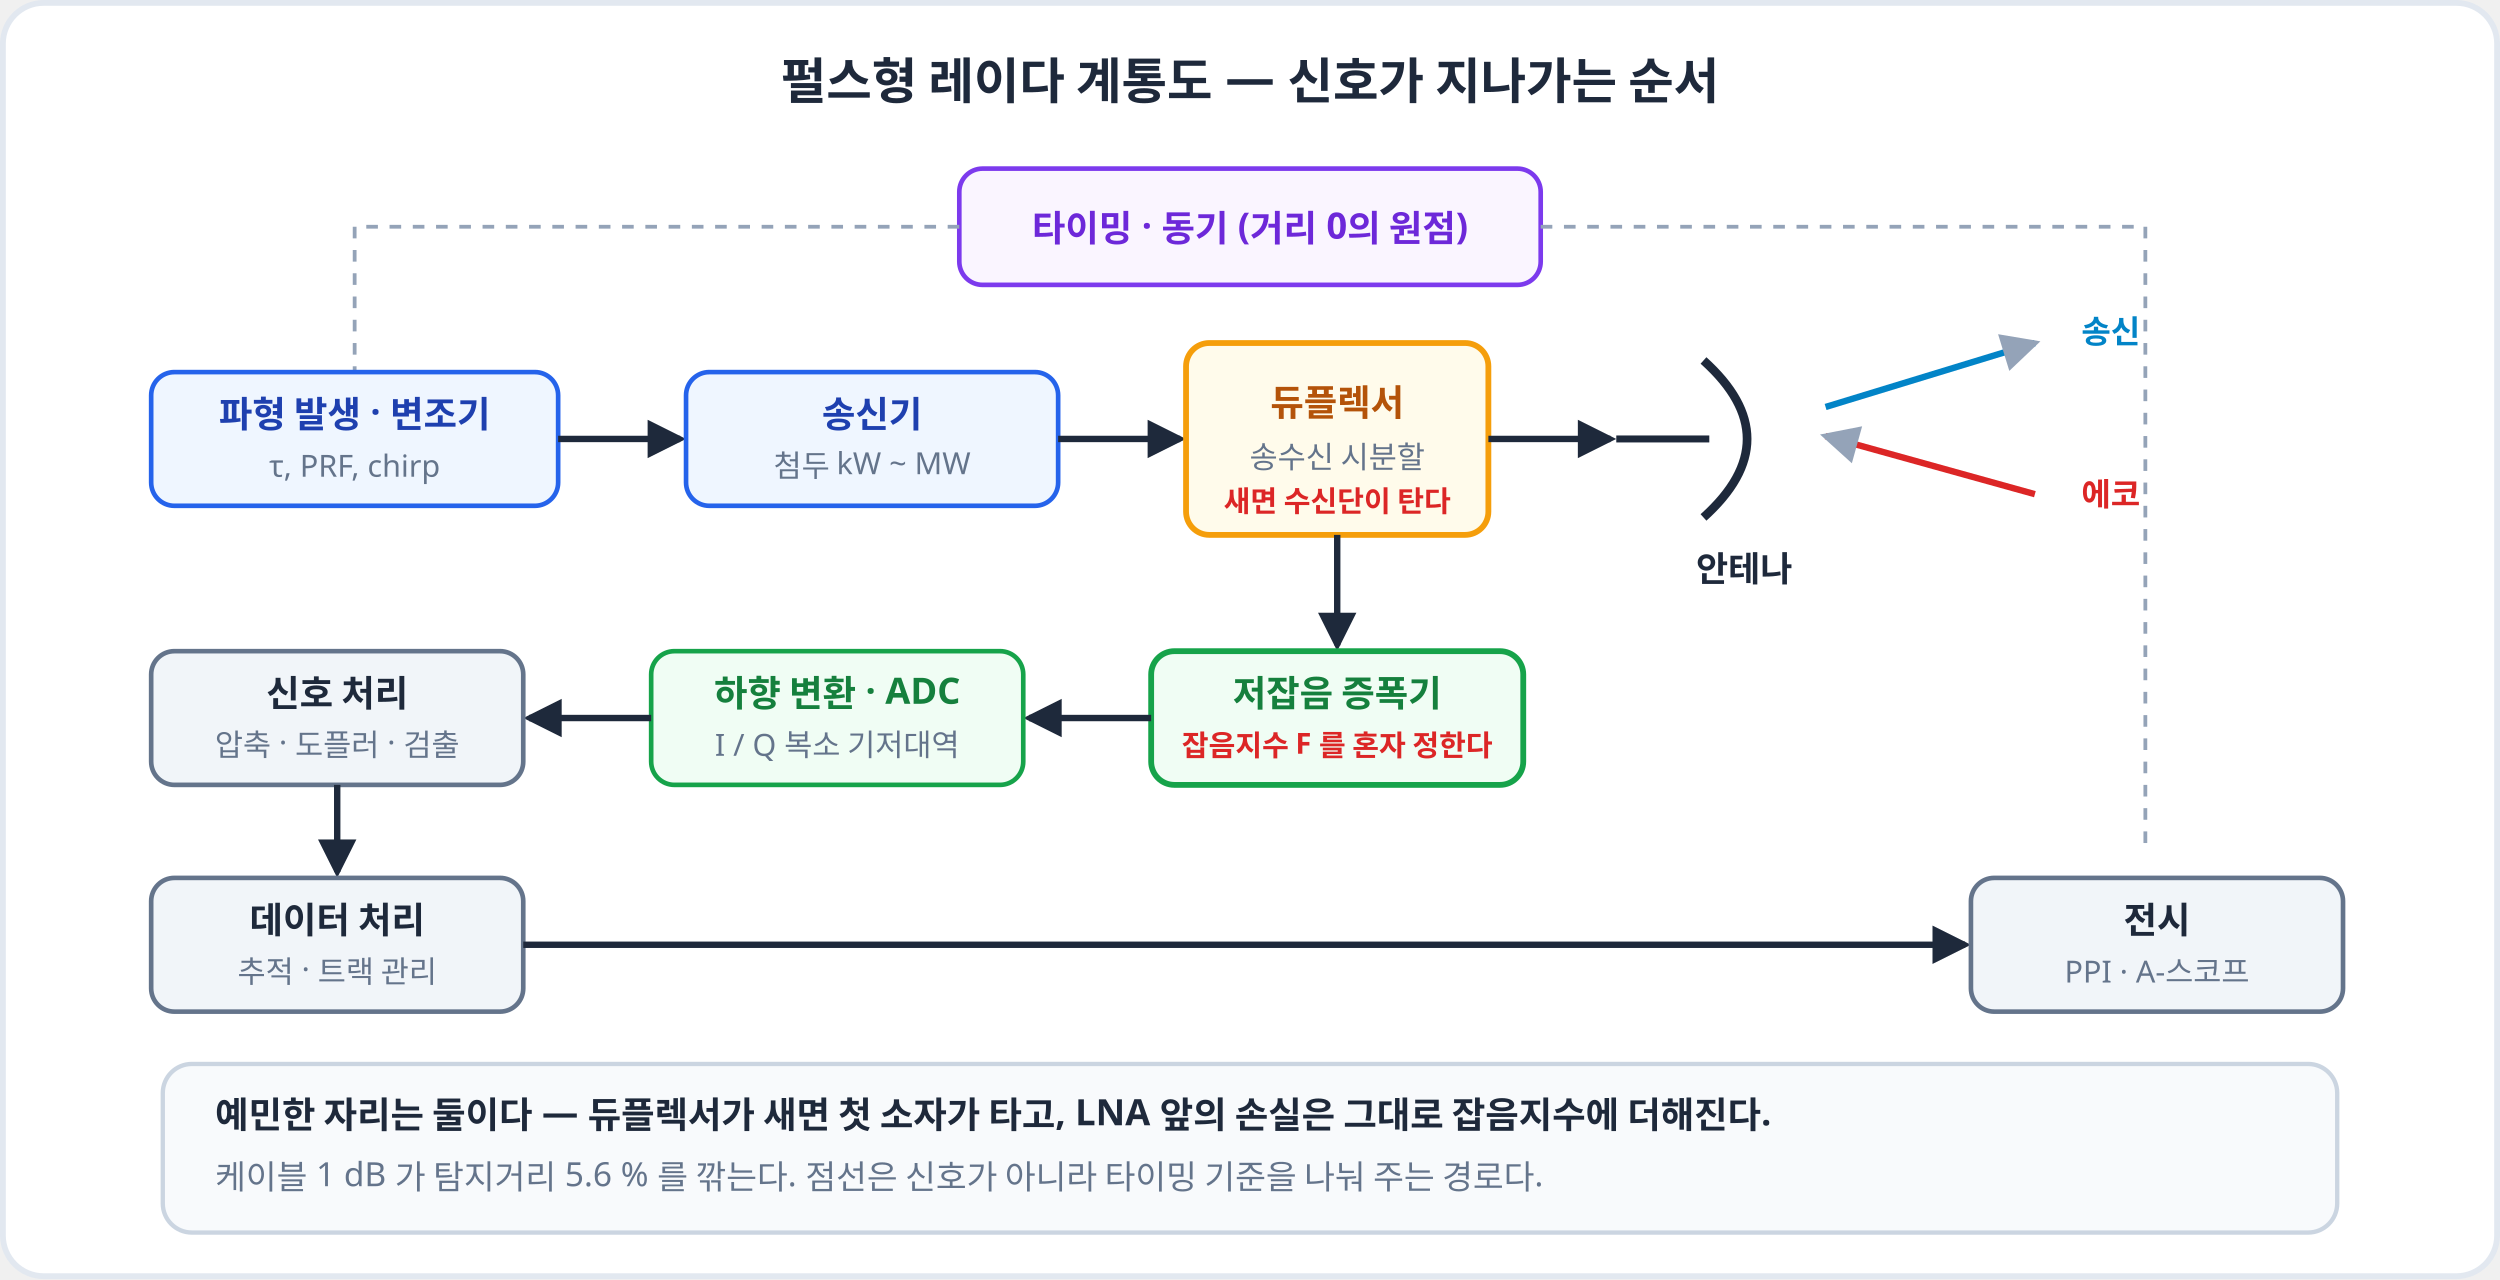
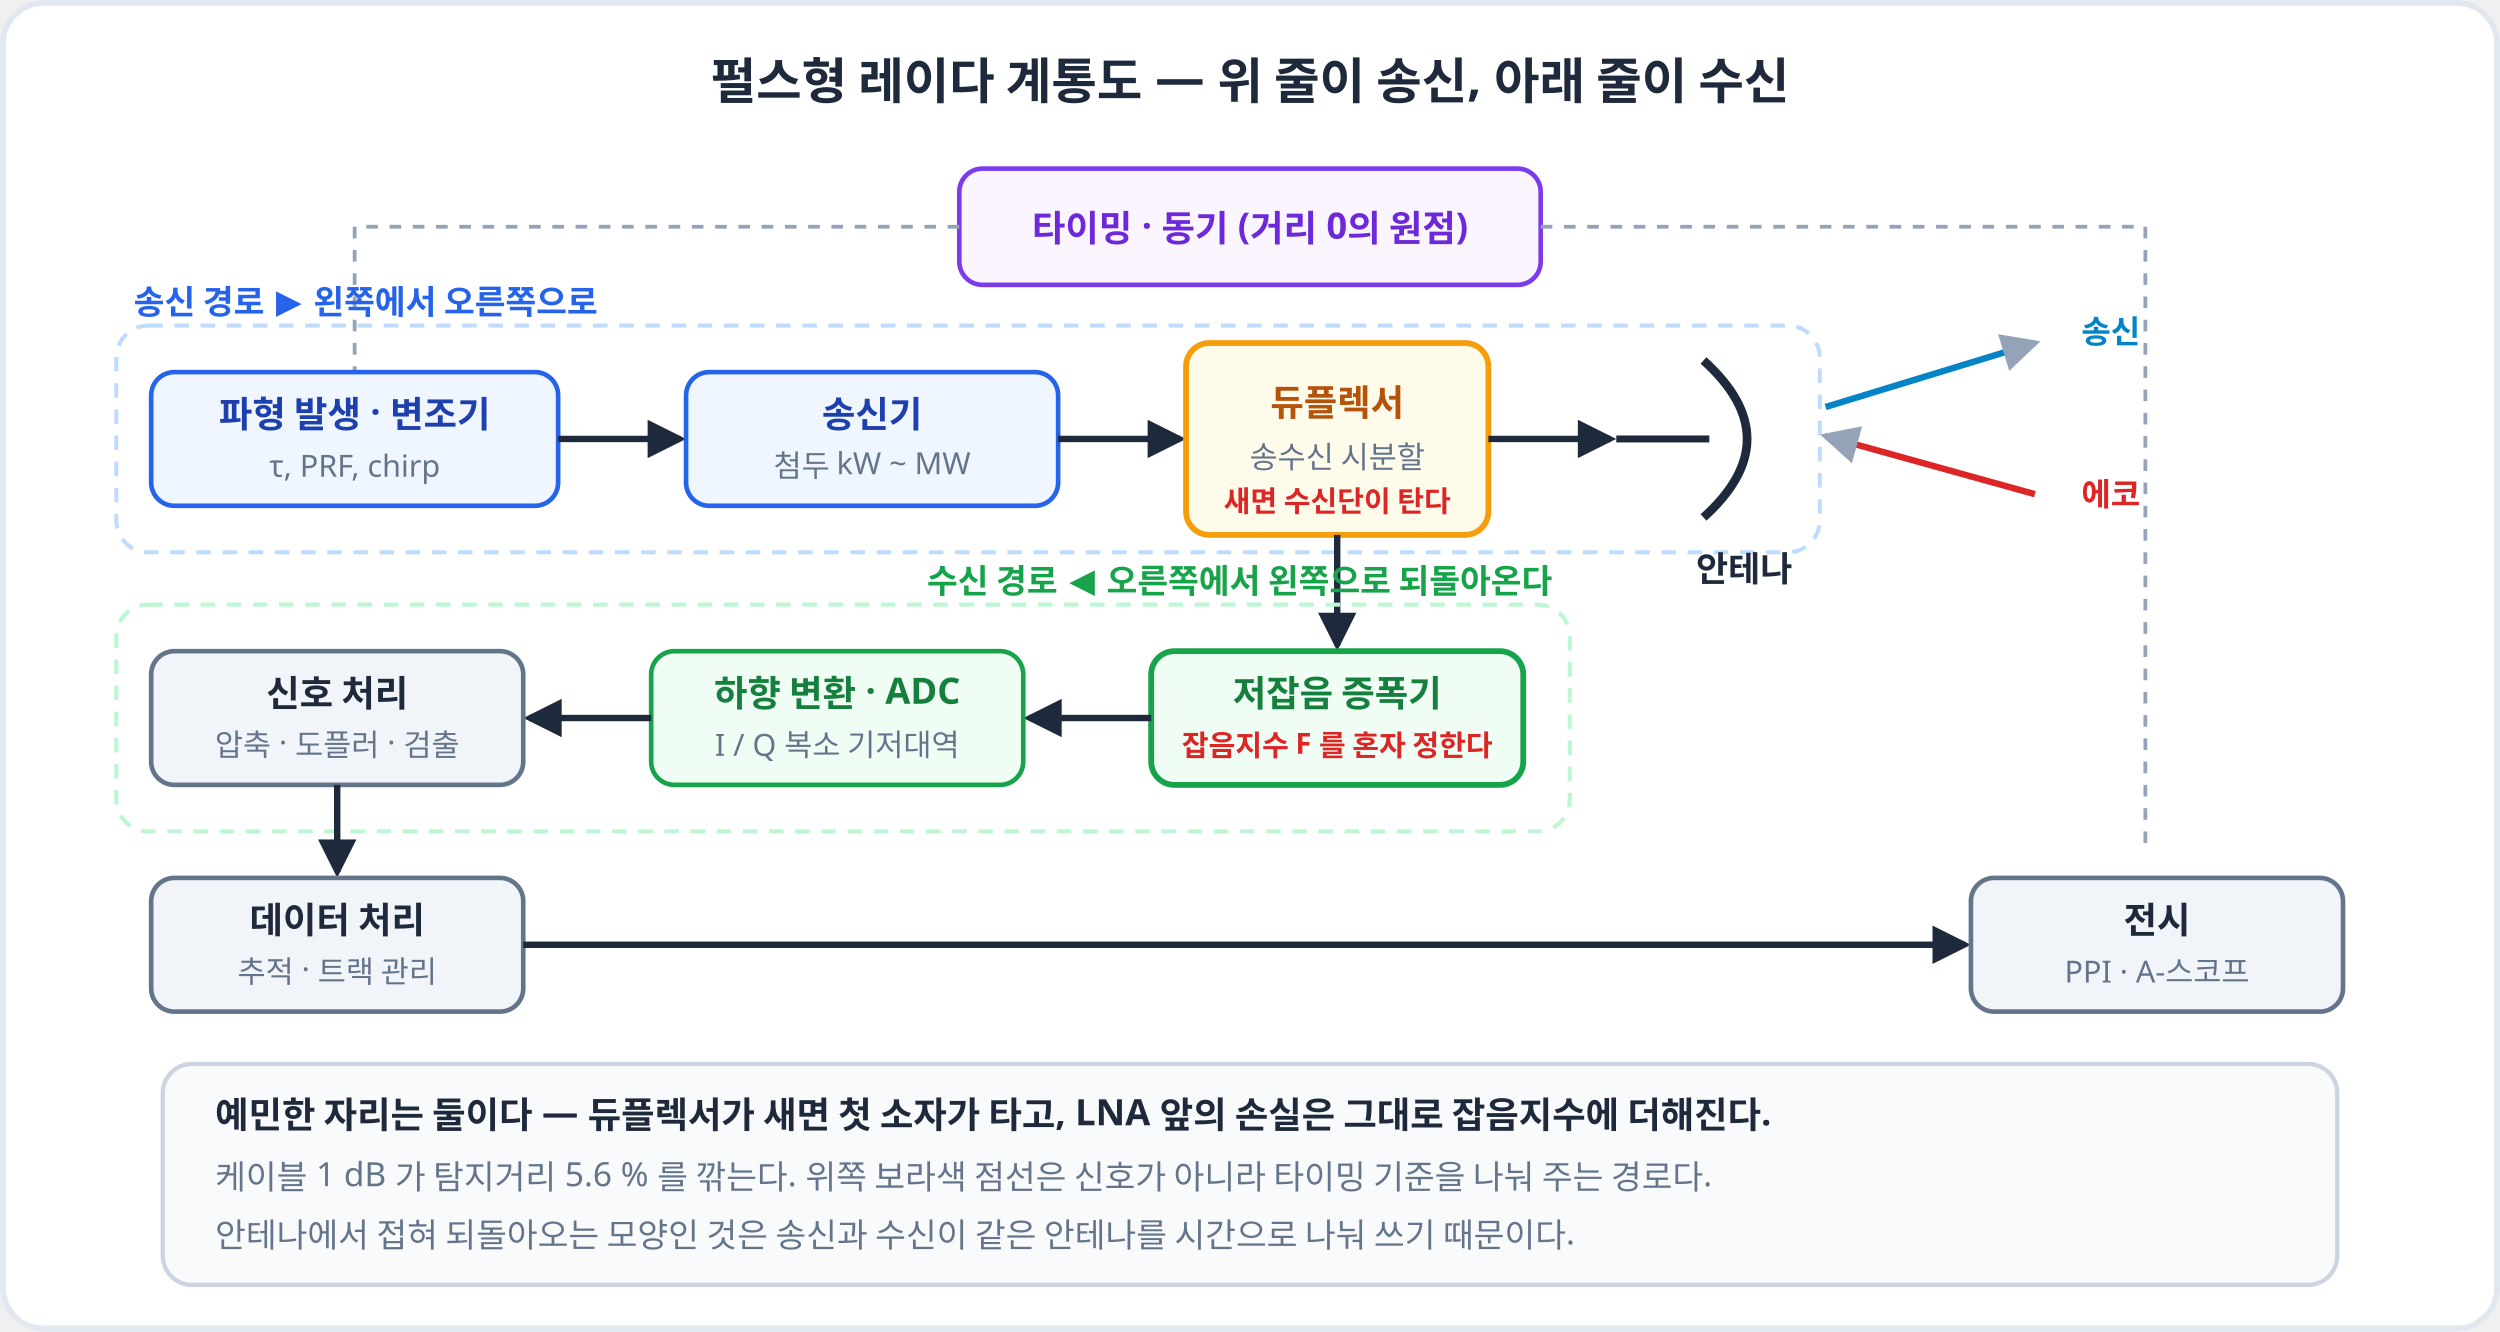
- <svg xmlns="http://www.w3.org/2000/svg" viewBox="0 0 860 440" font-family="Segoe UI, Malgun Gothic, Apple SD Gothic Neo, sans-serif">
+ <svg xmlns="http://www.w3.org/2000/svg" viewBox="0 0 860 458" font-family="Segoe UI, Malgun Gothic, Apple SD Gothic Neo, sans-serif">
  <defs>
    <marker id="b-dark" viewBox="0 0 10 10" refX="8.5" refY="5" markerWidth="6" markerHeight="6" orient="auto-start-reverse">
      <path d="M0,0 L10,5 L0,10 z" fill="#1e293b" />
    </marker>
    <marker id="b-mute" viewBox="0 0 10 10" refX="8.5" refY="5" markerWidth="6" markerHeight="6" orient="auto-start-reverse">
      <path d="M0,0 L10,5 L0,10 z" fill="#94a3b8" />
    </marker>
  </defs>
-   <rect x="1" y="1" width="858" height="438" rx="14" fill="#ffffff" stroke="#e2e8f0" stroke-width="2" />
-   <text x="430" y="34" font-size="17" fill="#1e293b" text-anchor="middle" font-weight="700">펄스형 레이다 계통도 — 신호가 지나가는 순서</text>
+   <rect x="1" y="1" width="858" height="456" rx="14" fill="#ffffff" stroke="#e2e8f0" stroke-width="2" />
+   <text x="430" y="34" font-size="17" fill="#1e293b" text-anchor="middle" font-weight="700">펄스형 레이다 계통도 — 위 줄이 송신, 아래 줄이 수신</text>
  <rect x="330" y="58" width="200" height="40" rx="8" fill="#faf5ff" stroke="#7c3aed" stroke-width="1.6" />
  <text x="430" y="83" font-size="12.5" fill="#6d28d9" text-anchor="middle" font-weight="700">타이밍 · 동기 (거리 0의 원점)</text>
  <g stroke="#94a3b8" stroke-width="1.3" stroke-dasharray="4 4">
    <line x1="330" y1="78" x2="122" y2="78" />
    <line x1="122" y1="78" x2="122" y2="128" />
    <line x1="530" y1="78" x2="738" y2="78" />
    <line x1="738" y1="78" x2="738" y2="290" />
  </g>
+   <rect x="40" y="112" width="586" height="78" rx="11" fill="none" stroke="#bfdbfe" stroke-width="1.4" stroke-dasharray="5 4" />
+   <text x="46" y="108" font-size="11.5" fill="#2563eb" text-anchor="start" font-weight="700">송신 경로  ▶  왼쪽에서 오른쪽으로</text>
  <rect x="52" y="128" width="140" height="46" rx="8" fill="#eff6ff" stroke="#2563eb" stroke-width="1.6" />
  <text x="122" y="147" font-size="12.5" fill="#1e40af" text-anchor="middle" font-weight="700">파형 발생 · 변조기</text>
  <text x="122" y="164" font-size="10.5" fill="#64748b" text-anchor="middle" font-weight="400">τ, PRF, chirp</text>
  <line x1="192" y1="151" x2="234" y2="151" stroke="#1e293b" stroke-width="2.2" marker-end="url(#b-dark)" />
  <rect x="236" y="128" width="128" height="46" rx="8" fill="#eff6ff" stroke="#2563eb" stroke-width="1.6" />
  <text x="300" y="147" font-size="12.5" fill="#1e40af" text-anchor="middle" font-weight="700">송신기</text>
  <text x="300" y="164" font-size="10.5" fill="#64748b" text-anchor="middle" font-weight="400">첨두 kW ~ MW</text>
  <line x1="364" y1="151" x2="406" y2="151" stroke="#1e293b" stroke-width="2.2" marker-end="url(#b-dark)" />
  <rect x="408" y="118" width="104" height="66" rx="8" fill="#fffbeb" stroke="#f59e0b" stroke-width="2" />
  <text x="460" y="143" font-size="12.5" fill="#b45309" text-anchor="middle" font-weight="700">듀플렉서</text>
  <text x="460" y="161" font-size="10.5" fill="#64748b" text-anchor="middle" font-weight="400">송수신 시분할</text>
  <text x="460" y="176" font-size="10" fill="#dc2626" text-anchor="middle" font-weight="700">새면 수신단이 탄다</text>
  <line x1="512" y1="151" x2="554" y2="151" stroke="#1e293b" stroke-width="2.2" marker-end="url(#b-dark)" />
  <path d="M586,124 Q616,151 586,178" fill="none" stroke="#1e293b" stroke-width="3" />
  <line x1="556" y1="151" x2="588" y2="151" stroke="#1e293b" stroke-width="2.4" />
  <text x="600" y="200" font-size="12" fill="#1e293b" text-anchor="middle" font-weight="700">안테나</text>
  <line x1="628" y1="140" x2="700" y2="118" stroke="#0284c7" stroke-width="2.2" marker-end="url(#b-mute)" />
  <line x1="700" y1="170" x2="628" y2="150" stroke="#dc2626" stroke-width="2.2" marker-end="url(#b-mute)" />
  <text x="716" y="118" font-size="11" fill="#0284c7" text-anchor="start" font-weight="700">송신</text>
  <text x="716" y="174" font-size="11" fill="#dc2626" text-anchor="start" font-weight="700">에코</text>
  <line x1="460" y1="184" x2="460" y2="222" stroke="#1e293b" stroke-width="2.2" marker-end="url(#b-dark)" />
+   <rect x="40" y="208" width="500" height="78" rx="11" fill="none" stroke="#bbf7d0" stroke-width="1.4" stroke-dasharray="5 4" />
+   <text x="534" y="204" font-size="11.5" fill="#16a34a" text-anchor="end" font-weight="700">수신 경로  ◀  오른쪽에서 왼쪽으로 되돌아온다</text>
  <rect x="396" y="224" width="128" height="46" rx="8" fill="#f0fdf4" stroke="#16a34a" stroke-width="2" />
  <text x="460" y="243" font-size="12.5" fill="#15803d" text-anchor="middle" font-weight="700">저잡음 증폭기</text>
  <text x="460" y="260" font-size="10" fill="#dc2626" text-anchor="middle" font-weight="700">잡음지수 F 를 혼자 정한다</text>
  <line x1="396" y1="247" x2="354" y2="247" stroke="#1e293b" stroke-width="2.2" marker-end="url(#b-dark)" />
  <rect x="224" y="224" width="128" height="46" rx="8" fill="#f0fdf4" stroke="#16a34a" stroke-width="1.6" />
  <text x="288" y="243" font-size="12.5" fill="#15803d" text-anchor="middle" font-weight="700">하향 변환 · ADC</text>
  <text x="288" y="260" font-size="10.5" fill="#64748b" text-anchor="middle" font-weight="400">I / Q 복소 기저대역</text>
  <line x1="224" y1="247" x2="182" y2="247" stroke="#1e293b" stroke-width="2.2" marker-end="url(#b-dark)" />
  <rect x="52" y="224" width="128" height="46" rx="8" fill="#f1f5f9" stroke="#64748b" stroke-width="1.6" />
  <text x="116" y="243" font-size="12.5" fill="#1e293b" text-anchor="middle" font-weight="700">신호 처리</text>
  <text x="116" y="260" font-size="10.5" fill="#64748b" text-anchor="middle" font-weight="400">압축 · 도플러 · 검출</text>
  <line x1="116" y1="270" x2="116" y2="300" stroke="#1e293b" stroke-width="2.2" marker-end="url(#b-dark)" />
  <rect x="52" y="302" width="128" height="46" rx="8" fill="#f1f5f9" stroke="#64748b" stroke-width="1.6" />
  <text x="116" y="321" font-size="12.5" fill="#1e293b" text-anchor="middle" font-weight="700">데이터 처리</text>
  <text x="116" y="338" font-size="10.5" fill="#64748b" text-anchor="middle" font-weight="400">추적 · 트랙 관리</text>
  <line x1="180" y1="325" x2="676" y2="325" stroke="#1e293b" stroke-width="2.2" marker-end="url(#b-dark)" />
  <rect x="678" y="302" width="128" height="46" rx="8" fill="#f1f5f9" stroke="#64748b" stroke-width="1.6" />
  <text x="742" y="321" font-size="12.5" fill="#1e293b" text-anchor="middle" font-weight="700">전시</text>
  <text x="742" y="338" font-size="10.5" fill="#64748b" text-anchor="middle" font-weight="400">PPI · A-스코프</text>
-   <rect x="56" y="366" width="748" height="58" rx="10" fill="#f8fafc" stroke="#cbd5e1" stroke-width="1.5" />
+   <rect x="56" y="366" width="748" height="76" rx="10" fill="#f8fafc" stroke="#cbd5e1" stroke-width="1.5" />
  <text x="74" y="388" font-size="12.5" fill="#1e293b" text-anchor="start" font-weight="700">예민한 자리는 둘이다 — 듀플렉서가 새면 첫 소자가 타고, LNA 앞의 손실은 그대로 잡음지수에 더해진다.</text>
-   <text x="74" y="409" font-size="11.5" fill="#64748b" text-anchor="start" font-weight="400">케이블 1 dB 가 탐지거리 5.6 % 를 깎는다. 점선은 신호가 아니라 타이밍 기준을 나눠 주는 경로다.</text>
+   <text x="74" y="409" font-size="11.5" fill="#64748b" text-anchor="start" font-weight="400">케이블 1 dB 가 탐지거리 5.6 % 를 깎는다. 위쪽 보라색 점선은 신호가 아니라 타이밍 기준을 나눠 주는 경로다.</text>
+   <text x="74" y="429" font-size="11.5" fill="#64748b" text-anchor="start" font-weight="400">안테나에서 접혀 되돌아오는 모양인 것은 송신과 수신이 같은 안테나를 시간으로 나눠 쓰기 때문이다.</text>
</svg>
